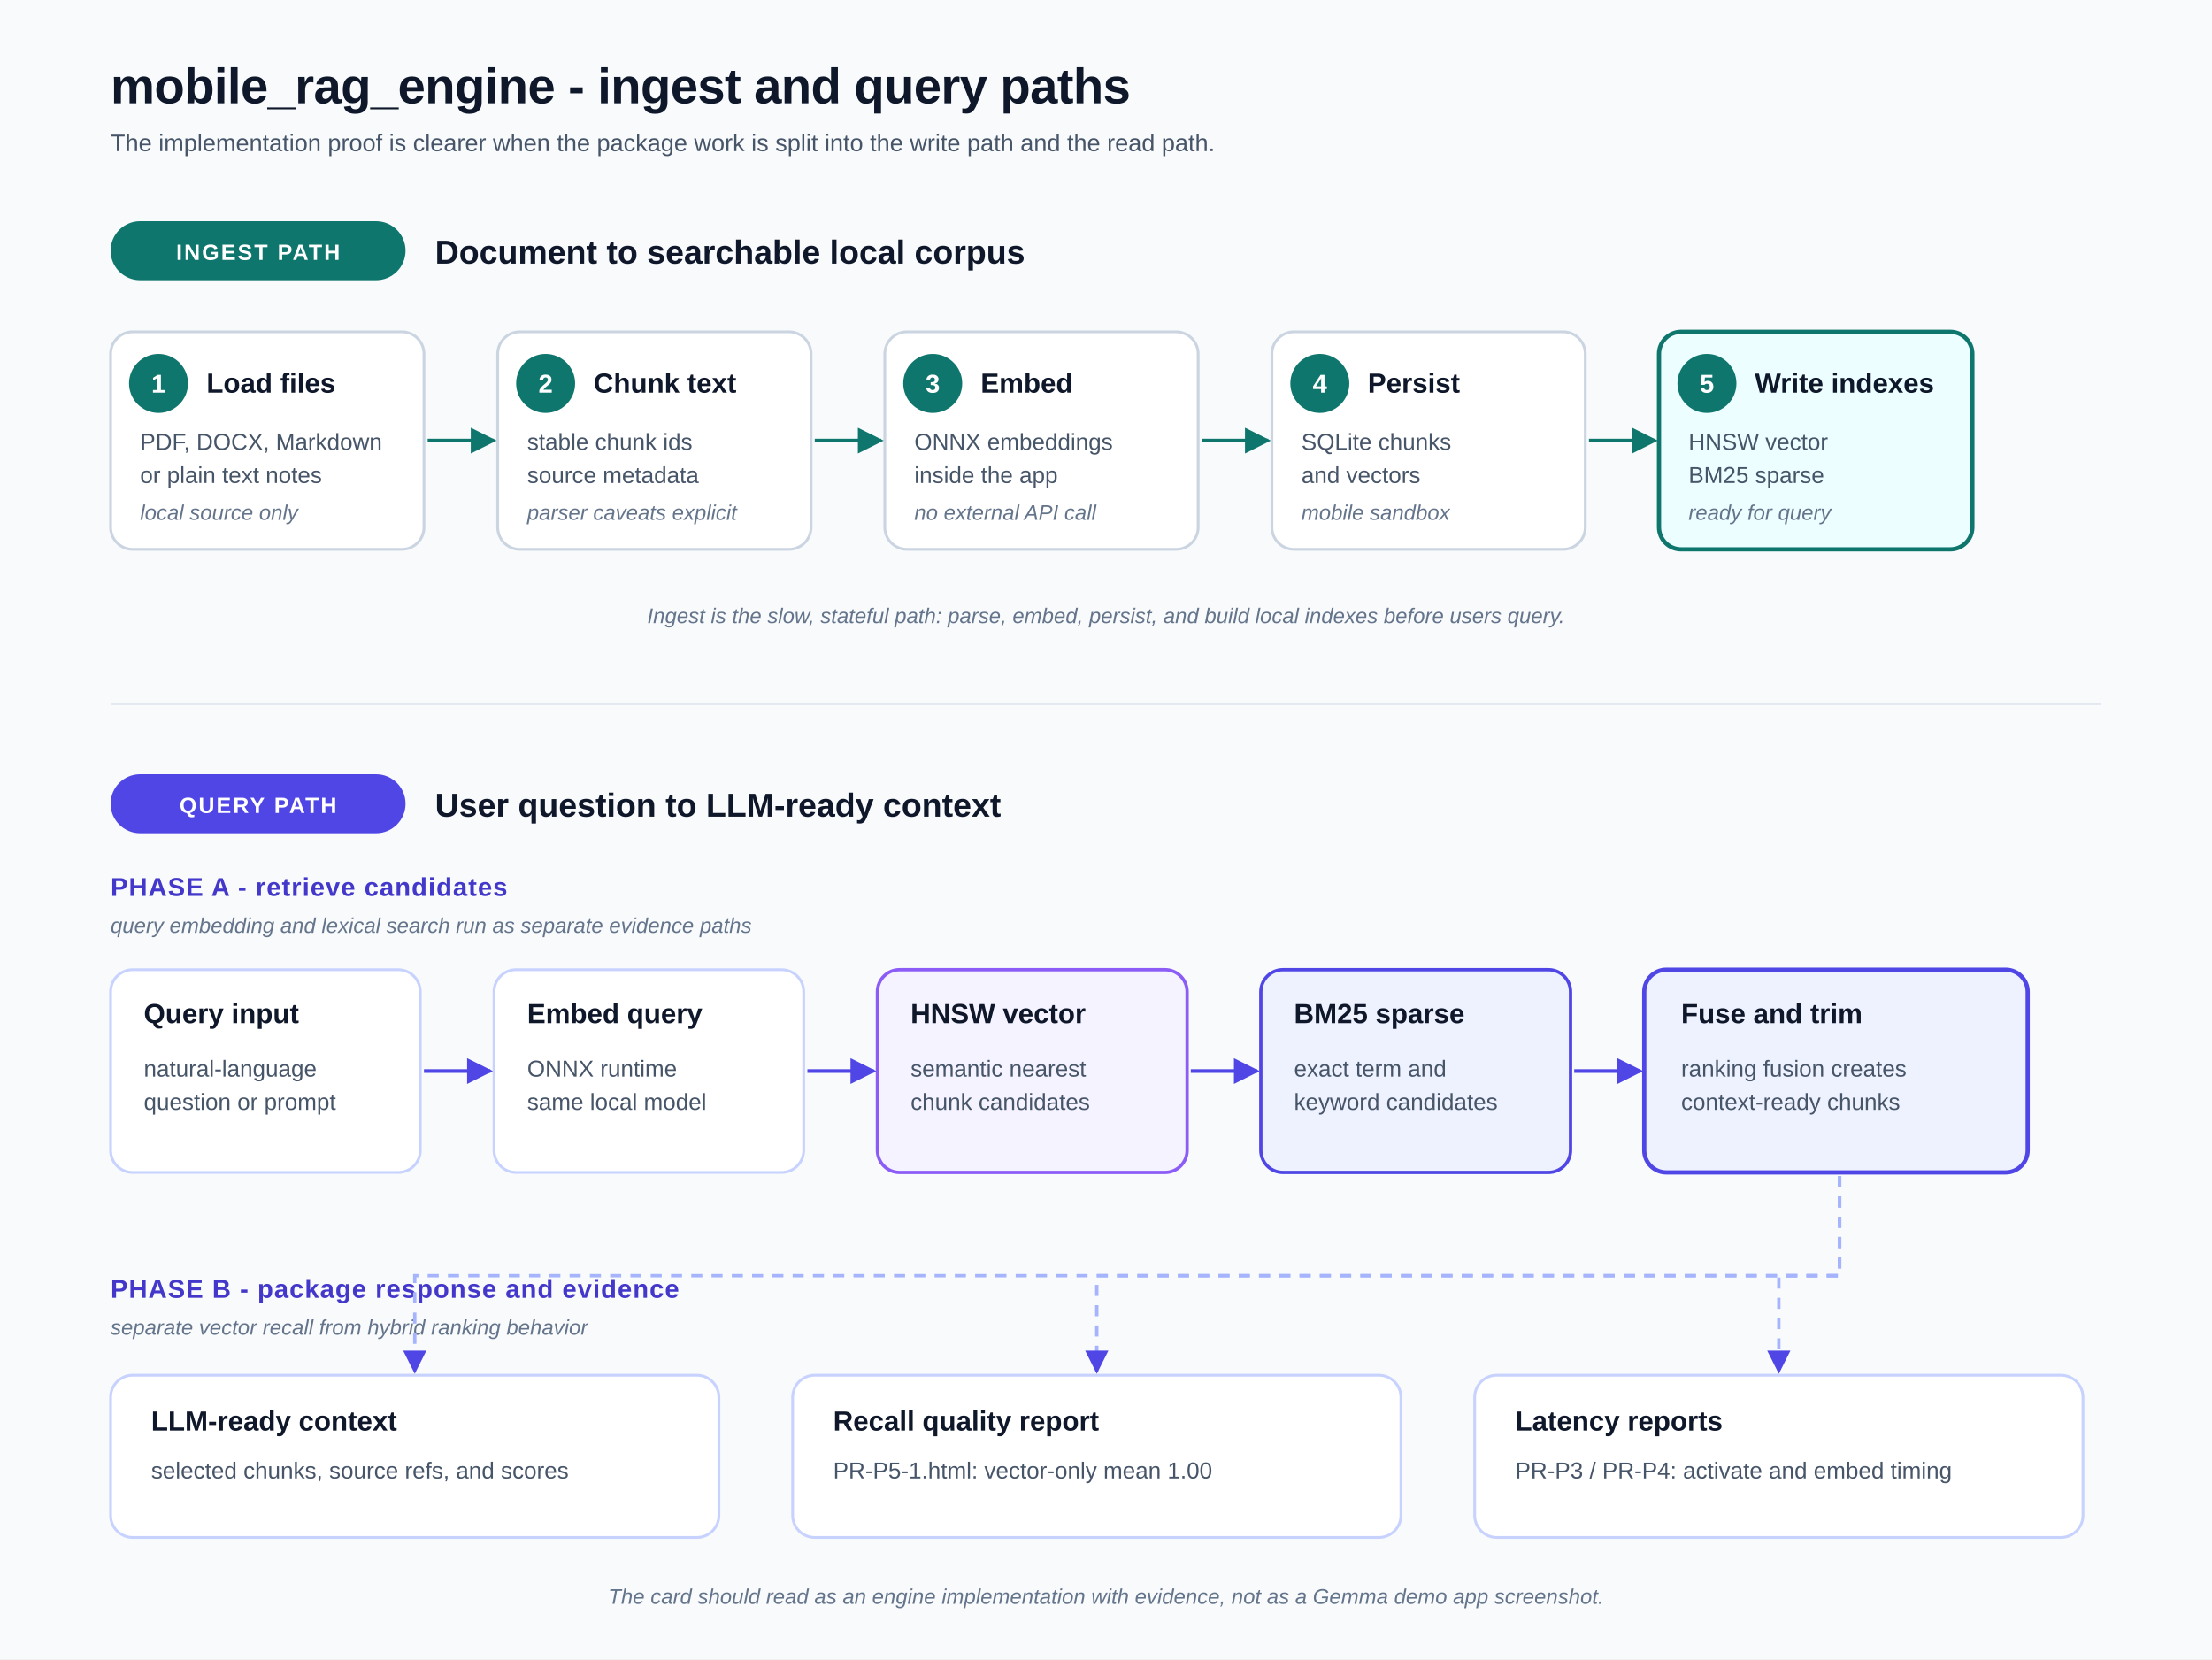
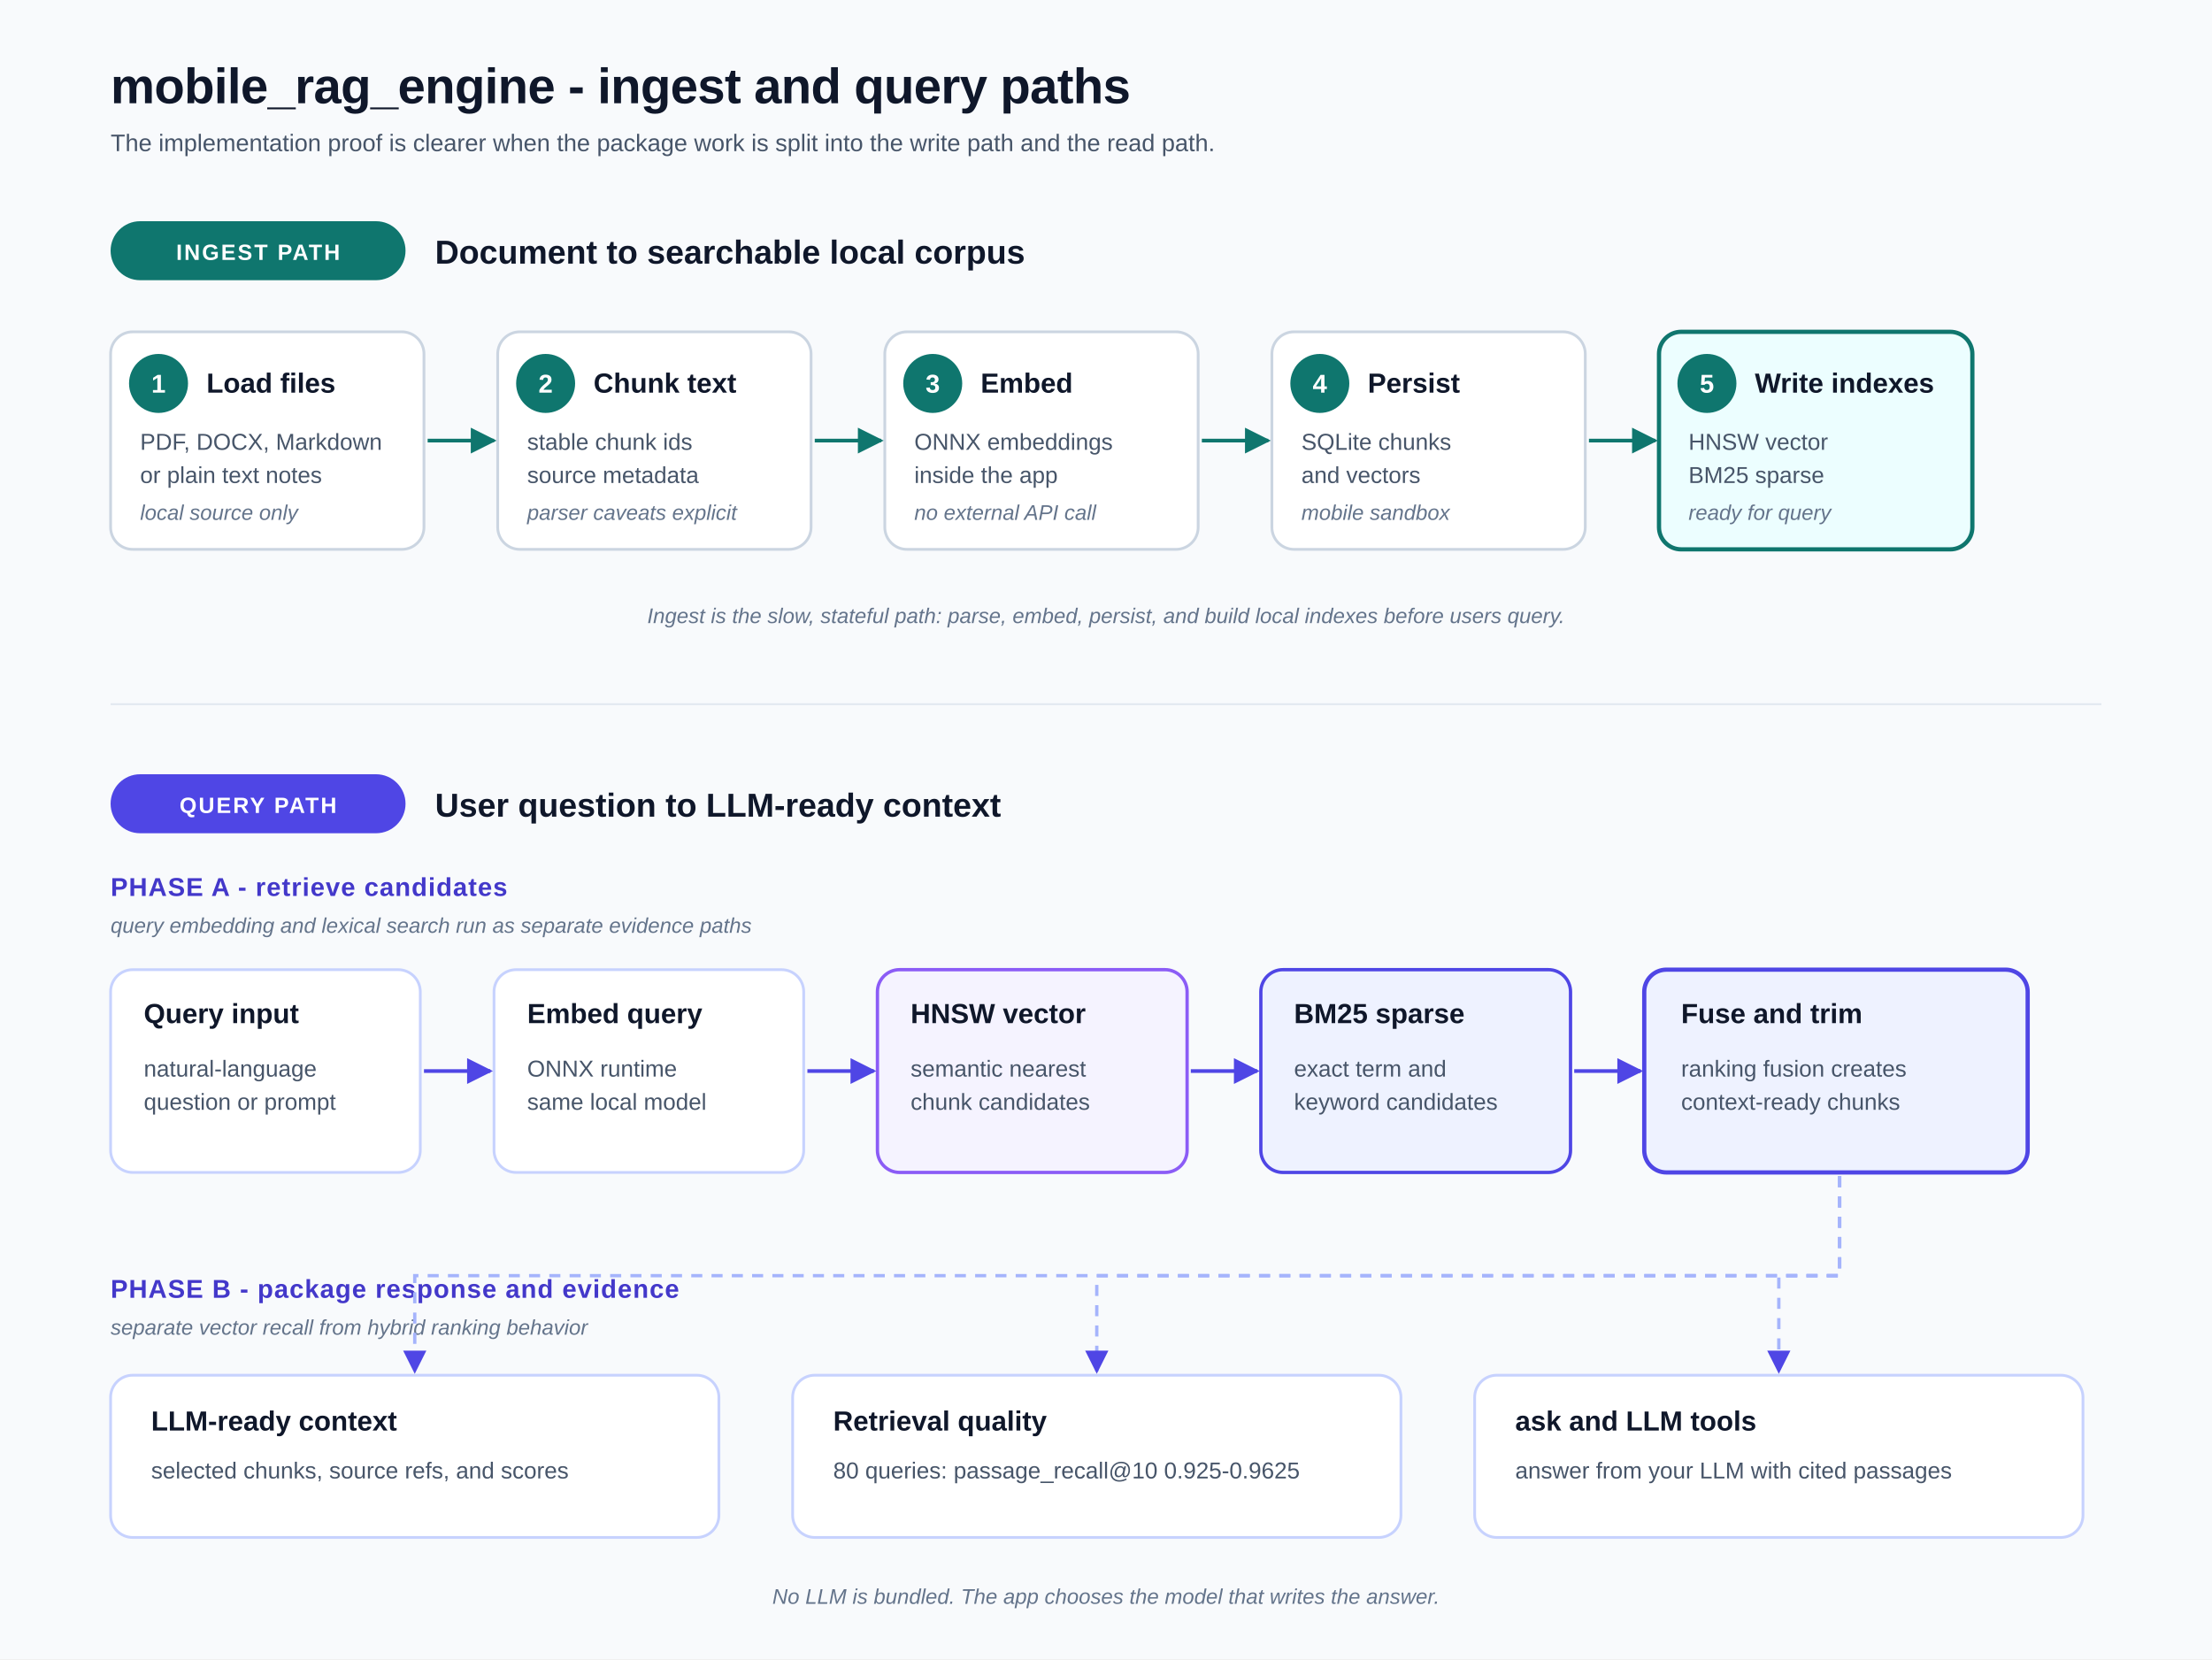
<svg xmlns="http://www.w3.org/2000/svg" viewBox="0 0 1200 900" font-family="-apple-system, 'Apple SD Gothic Neo', 'Helvetica Neue', Arial, sans-serif" role="img" aria-labelledby="title desc">
  <defs>
    <style>
      .h1 { font-size: 27px; font-weight: 700; fill: #0f172a; letter-spacing: -0.3px; }
      .lead { font-size: 13px; fill: #475569; }
      .h2 { font-size: 18px; font-weight: 700; fill: #0f172a; }
      .tag { font-size: 12px; font-weight: 700; fill: #ffffff; letter-spacing: 1px; }
      .step { font-size: 15px; font-weight: 650; fill: #0f172a; }
      .desc { font-size: 12.5px; fill: #475569; }
      .note { font-size: 11.5px; fill: #64748b; font-style: italic; }
      .phase { font-size: 14px; font-weight: 700; letter-spacing: 0.5px; }
      .arrow-teal { stroke: #0f766e; stroke-width: 2; fill: none; marker-end: url(#arr-t); }
      .arrow-indigo { stroke: #4f46e5; stroke-width: 2; fill: none; marker-end: url(#arr-i); }
      .arrow-soft { stroke: #a5b4fc; stroke-width: 1.8; fill: none; marker-end: url(#arr-i); stroke-dasharray: 6 5; }
    </style>
    <marker id="arr-t" viewBox="0 0 10 10" refX="9" refY="5" markerWidth="7" markerHeight="7" orient="auto-start-reverse">
      <path d="M0,0 L10,5 L0,10 z" fill="#0f766e" />
    </marker>
    <marker id="arr-i" viewBox="0 0 10 10" refX="9" refY="5" markerWidth="7" markerHeight="7" orient="auto-start-reverse">
      <path d="M0,0 L10,5 L0,10 z" fill="#4f46e5" />
    </marker>
  </defs>
  <rect width="1200" height="900" fill="#f8fafc" />
  <text x="60" y="56" class="h1">mobile_rag_engine - ingest and query paths</text>
  <text x="60" y="82" class="lead">The implementation proof is clearer when the package work is split into the write path and the read path.</text>
  <rect x="60" y="120" width="160" height="32" rx="16" fill="#0f766e" />
  <text x="140" y="141" text-anchor="middle" class="tag">INGEST PATH</text>
  <text x="236" y="143" class="h2">Document to searchable local corpus</text>
  <g>
    <rect x="60" y="180" width="170" height="118" rx="12" fill="#ffffff" stroke="#cbd5e1" stroke-width="1.5" />
    <circle cx="86" cy="208" r="16" fill="#0f766e" />
    <text x="86" y="213" text-anchor="middle" font-size="14" font-weight="700" fill="#ffffff">1</text>
    <text x="112" y="213" class="step">Load files</text>
    <text x="76" y="244" class="desc">PDF, DOCX, Markdown</text>
    <text x="76" y="262" class="desc">or plain text notes</text>
    <text x="76" y="282" class="note">local source only</text>
  </g>
  <g>
    <rect x="270" y="180" width="170" height="118" rx="12" fill="#ffffff" stroke="#cbd5e1" stroke-width="1.5" />
    <circle cx="296" cy="208" r="16" fill="#0f766e" />
    <text x="296" y="213" text-anchor="middle" font-size="14" font-weight="700" fill="#ffffff">2</text>
    <text x="322" y="213" class="step">Chunk text</text>
    <text x="286" y="244" class="desc">stable chunk ids</text>
    <text x="286" y="262" class="desc">source metadata</text>
    <text x="286" y="282" class="note">parser caveats explicit</text>
  </g>
  <g>
    <rect x="480" y="180" width="170" height="118" rx="12" fill="#ffffff" stroke="#cbd5e1" stroke-width="1.5" />
    <circle cx="506" cy="208" r="16" fill="#0f766e" />
    <text x="506" y="213" text-anchor="middle" font-size="14" font-weight="700" fill="#ffffff">3</text>
    <text x="532" y="213" class="step">Embed</text>
    <text x="496" y="244" class="desc">ONNX embeddings</text>
    <text x="496" y="262" class="desc">inside the app</text>
    <text x="496" y="282" class="note">no external API call</text>
  </g>
  <g>
    <rect x="690" y="180" width="170" height="118" rx="12" fill="#ffffff" stroke="#cbd5e1" stroke-width="1.5" />
    <circle cx="716" cy="208" r="16" fill="#0f766e" />
    <text x="716" y="213" text-anchor="middle" font-size="14" font-weight="700" fill="#ffffff">4</text>
    <text x="742" y="213" class="step">Persist</text>
    <text x="706" y="244" class="desc">SQLite chunks</text>
    <text x="706" y="262" class="desc">and vectors</text>
    <text x="706" y="282" class="note">mobile sandbox</text>
  </g>
  <g>
    <rect x="900" y="180" width="170" height="118" rx="12" fill="#ecfeff" stroke="#0f766e" stroke-width="2.3" />
    <circle cx="926" cy="208" r="16" fill="#0f766e" />
    <text x="926" y="213" text-anchor="middle" font-size="14" font-weight="700" fill="#ffffff">5</text>
    <text x="952" y="213" class="step">Write indexes</text>
    <text x="916" y="244" class="desc">HNSW vector</text>
    <text x="916" y="262" class="desc">BM25 sparse</text>
    <text x="916" y="282" class="note">ready for query</text>
  </g>
  <path class="arrow-teal" d="M232 239 L268 239" />
  <path class="arrow-teal" d="M442 239 L478 239" />
  <path class="arrow-teal" d="M652 239 L688 239" />
  <path class="arrow-teal" d="M862 239 L898 239" />
  <text x="600" y="338" text-anchor="middle" class="note">Ingest is the slow, stateful path: parse, embed, persist, and build local indexes before users query.</text>
  <line x1="60" y1="382" x2="1140" y2="382" stroke="#e2e8f0" stroke-width="1" />
  <rect x="60" y="420" width="160" height="32" rx="16" fill="#4f46e5" />
  <text x="140" y="441" text-anchor="middle" class="tag">QUERY PATH</text>
  <text x="236" y="443" class="h2">User question to LLM-ready context</text>
  <text x="60" y="486" class="phase" fill="#4338ca">PHASE A - retrieve candidates</text>
  <text x="60" y="506" class="note">query embedding and lexical search run as separate evidence paths</text>
  <g>
    <rect x="60" y="526" width="168" height="110" rx="12" fill="#ffffff" stroke="#c7d2fe" stroke-width="1.5" />
    <text x="78" y="555" class="step">Query input</text>
    <text x="78" y="584" class="desc">natural-language</text>
    <text x="78" y="602" class="desc">question or prompt</text>
  </g>
  <g>
    <rect x="268" y="526" width="168" height="110" rx="12" fill="#ffffff" stroke="#c7d2fe" stroke-width="1.5" />
    <text x="286" y="555" class="step">Embed query</text>
    <text x="286" y="584" class="desc">ONNX runtime</text>
    <text x="286" y="602" class="desc">same local model</text>
  </g>
  <g>
    <rect x="476" y="526" width="168" height="110" rx="12" fill="#f5f3ff" stroke="#8b5cf6" stroke-width="1.8" />
    <text x="494" y="555" class="step">HNSW vector</text>
    <text x="494" y="584" class="desc">semantic nearest</text>
    <text x="494" y="602" class="desc">chunk candidates</text>
  </g>
  <g>
    <rect x="684" y="526" width="168" height="110" rx="12" fill="#eef2ff" stroke="#4f46e5" stroke-width="1.8" />
    <text x="702" y="555" class="step">BM25 sparse</text>
    <text x="702" y="584" class="desc">exact term and</text>
    <text x="702" y="602" class="desc">keyword candidates</text>
  </g>
  <g>
    <rect x="892" y="526" width="208" height="110" rx="12" fill="#eef2ff" stroke="#4f46e5" stroke-width="2.3" />
    <text x="912" y="555" class="step">Fuse and trim</text>
    <text x="912" y="584" class="desc">ranking fusion creates</text>
    <text x="912" y="602" class="desc">context-ready chunks</text>
  </g>
  <path class="arrow-indigo" d="M230 581 L266 581" />
  <path class="arrow-indigo" d="M438 581 L474 581" />
  <path class="arrow-indigo" d="M646 581 L682 581" />
  <path class="arrow-indigo" d="M854 581 L890 581" />
  <text x="60" y="704" class="phase" fill="#4338ca">PHASE B - package response and evidence</text>
  <text x="60" y="724" class="note">separate vector recall from hybrid ranking behavior</text>
  <g>
    <rect x="60" y="746" width="330" height="88" rx="12" fill="#ffffff" stroke="#c7d2fe" stroke-width="1.5" />
    <text x="82" y="776" class="step">LLM-ready context</text>
    <text x="82" y="802" class="desc">selected chunks, source refs, and scores</text>
  </g>
  <g>
    <rect x="430" y="746" width="330" height="88" rx="12" fill="#ffffff" stroke="#c7d2fe" stroke-width="1.5" />
-     <text x="452" y="776" class="step">Recall quality report</text>
-     <text x="452" y="802" class="desc">PR-P5-1.html: vector-only mean 1.00</text>
+     <text x="452" y="776" class="step">Retrieval quality</text>
+     <text x="452" y="802" class="desc">80 queries: passage_recall@10 0.925-0.9625</text>
  </g>
  <g>
    <rect x="800" y="746" width="330" height="88" rx="12" fill="#ffffff" stroke="#c7d2fe" stroke-width="1.5" />
-     <text x="822" y="776" class="step">Latency reports</text>
-     <text x="822" y="802" class="desc">PR-P3 / PR-P4: activate and embed timing</text>
+     <text x="822" y="776" class="step">ask and LLM tools</text>
+     <text x="822" y="802" class="desc">answer from your LLM with cited passages</text>
  </g>
  <path class="arrow-soft" d="M998 638 L998 692 L225 692 L225 744" />
  <path class="arrow-soft" d="M998 638 L998 692 L595 692 L595 744" />
  <path class="arrow-soft" d="M998 638 L998 692 L965 692 L965 744" />
-   <text x="600" y="870" text-anchor="middle" class="note">The card should read as an engine implementation with evidence, not as a Gemma demo app screenshot.</text>
+   <text x="600" y="870" text-anchor="middle" class="note">No LLM is bundled. The app chooses the model that writes the answer.</text>
</svg>
